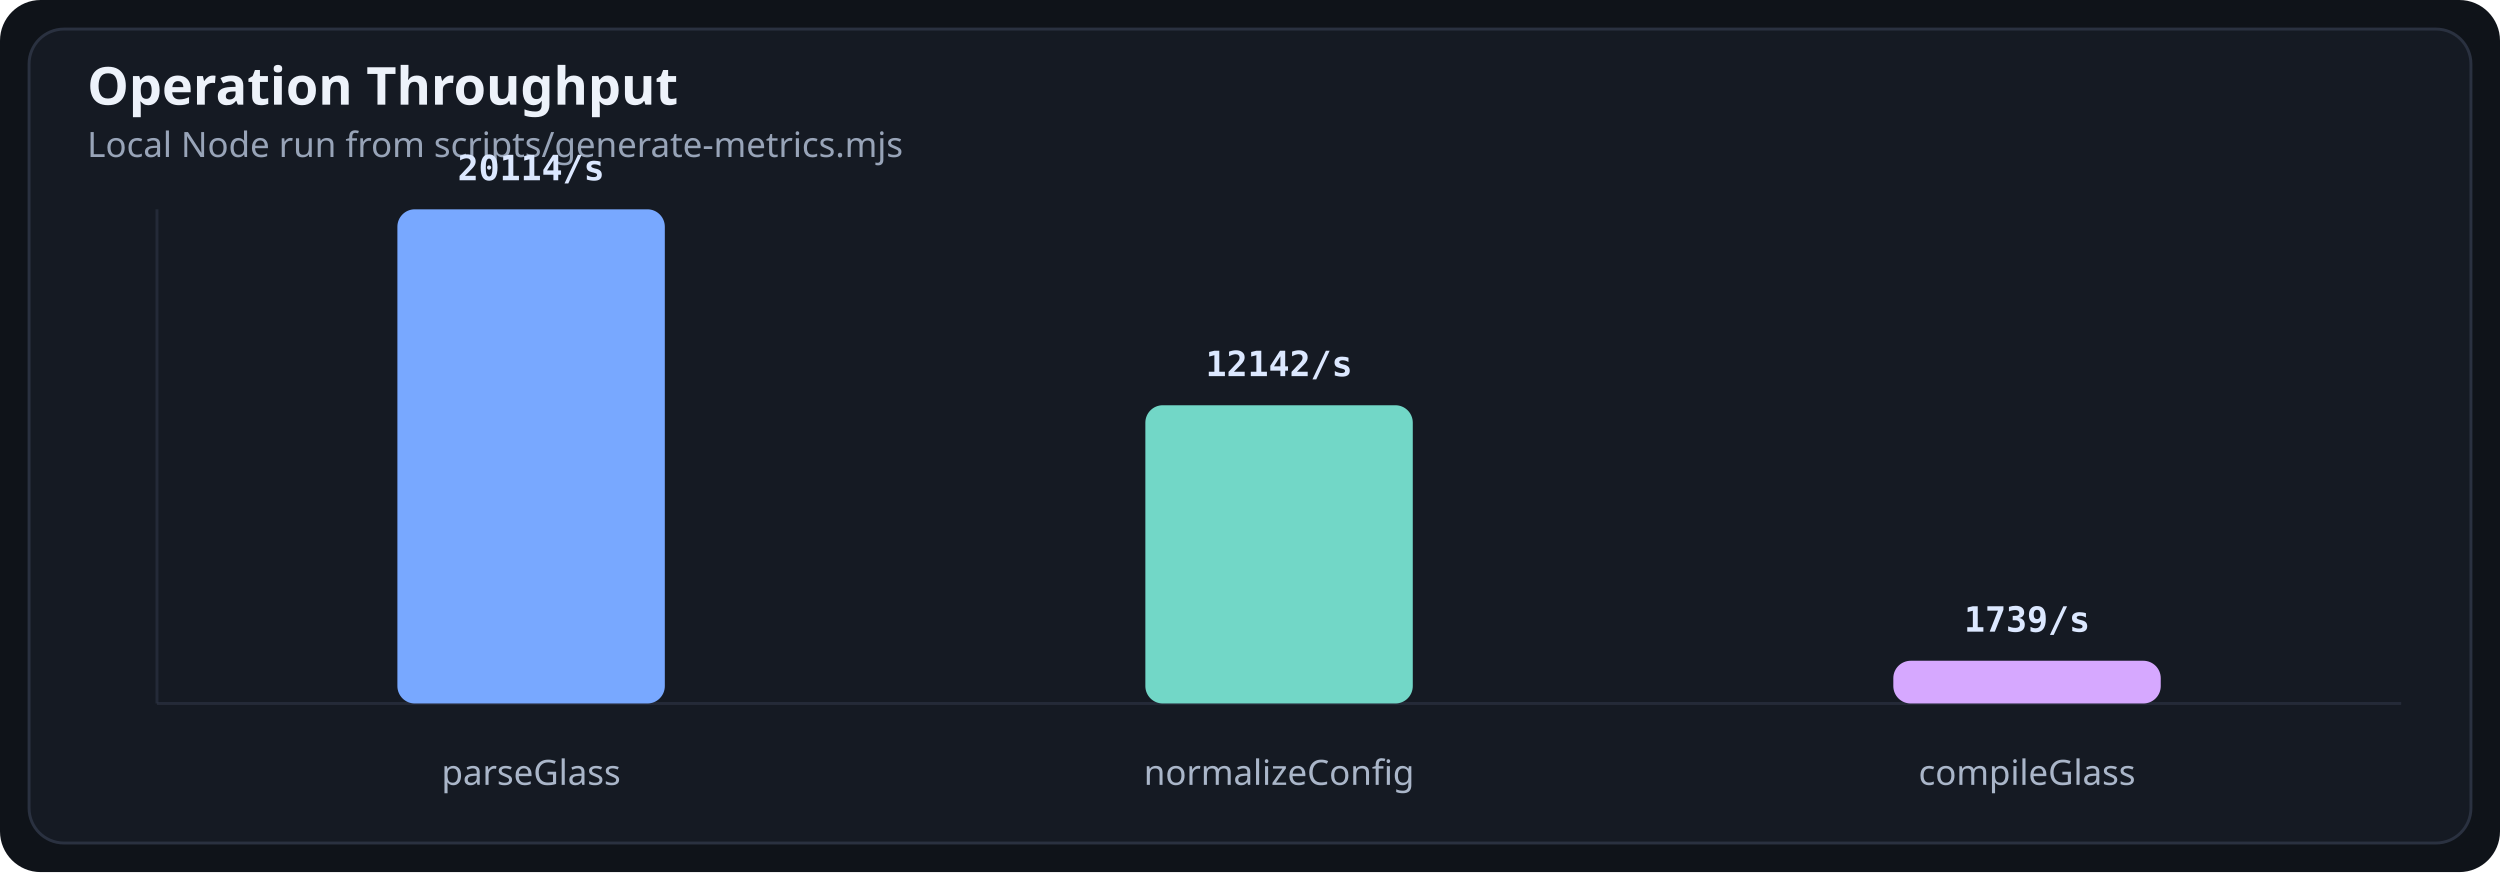
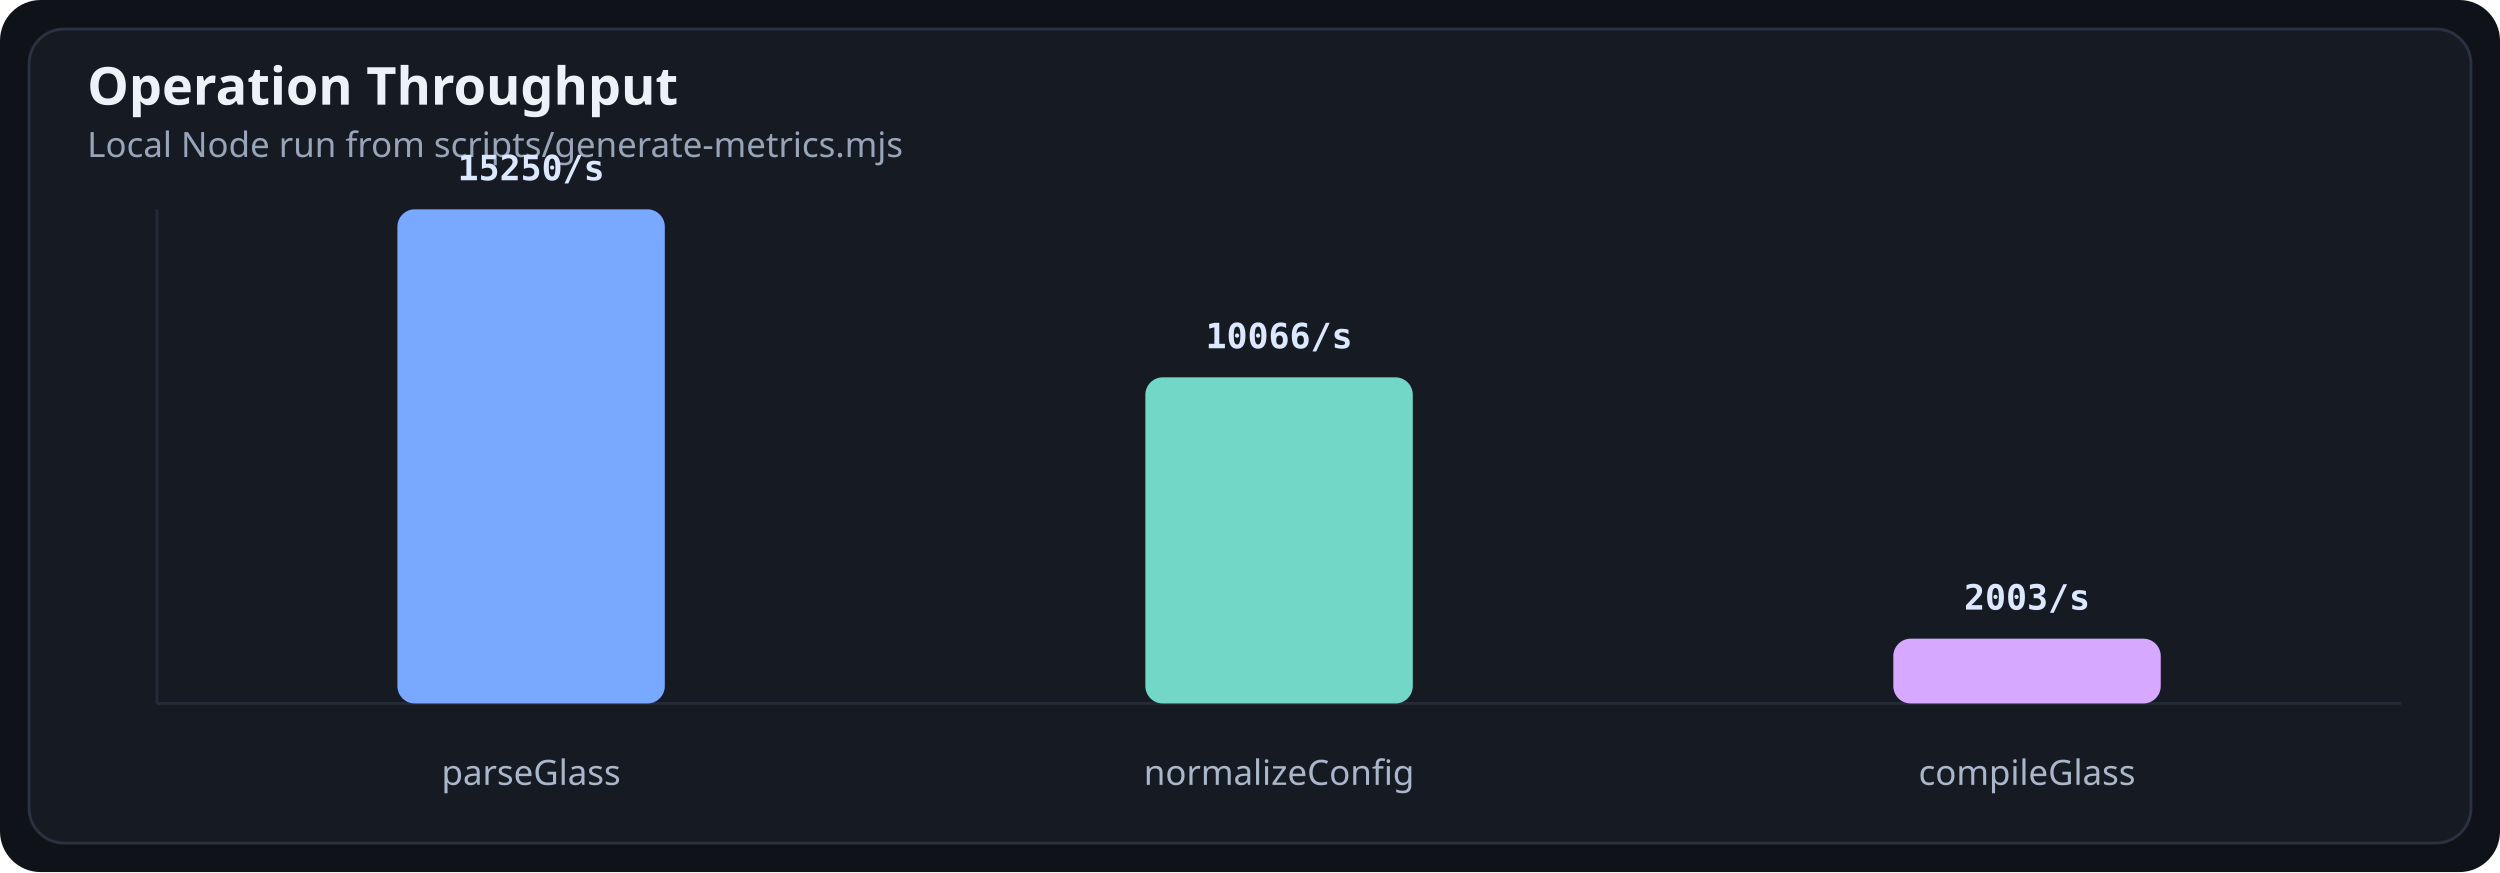
<svg xmlns="http://www.w3.org/2000/svg" width="860" height="300" viewBox="0 0 860 300" role="img" aria-label="Operation Throughput">
  <style>
    .bg { fill: #0f1319; }
    .panel { fill: #151a23; stroke: #2a3140; }
    .title { fill: #edf2fa; font: 700 18px ui-sans-serif, system-ui, sans-serif; }
    .subtitle { fill: #98a4b8; font: 12px ui-sans-serif, system-ui, sans-serif; }
    .grid { stroke: #2a3140; stroke-width: 1; opacity: .72; }
    .value { fill: #dce8ff; font: 700 12px ui-monospace, SFMono-Regular, Consolas, monospace; }
    .label { fill: #aab6c9; font: 12px ui-sans-serif, system-ui, sans-serif; }
    .axis { stroke: #2a3140; stroke-width: 1; }
    .shape { fill: #243752; stroke: #78a8ff; stroke-width: 2; }
    .dot { fill: #9fd0ff; }
  </style>
  <rect class="bg" width="100%" height="100%" rx="14" />
  <rect class="panel" x="10" y="10" width="840" height="280" rx="12" />
  <text x="30" y="36" class="title">Operation Throughput</text>
  <text x="30" y="54" class="subtitle">Local Node run from scripts/generate-metrics.mjs</text>
  <line class="grid" x1="54" y1="242" x2="826" y2="242" />
  <line class="grid" x1="54" y1="72" x2="54" y2="242" />
  <rect x="136.7" y="72.0" width="92.0" height="170.0" rx="6" fill="#78a8ff" />
-   <text x="182.7" y="62.0" text-anchor="middle" class="value">20114/s</text>
+   <text x="182.7" y="62.0" text-anchor="middle" class="value">15250/s</text>
  <text x="182.7" y="270" text-anchor="middle" class="label">parseGlass</text>
-   <rect x="394.0" y="139.4" width="92.0" height="102.6" rx="6" fill="#72d7c7" />
-   <text x="440.0" y="129.4" text-anchor="middle" class="value">12142/s</text>
+   <rect x="394.0" y="129.8" width="92.0" height="112.2" rx="6" fill="#72d7c7" />
+   <text x="440.0" y="119.8" text-anchor="middle" class="value">10066/s</text>
  <text x="440.0" y="270" text-anchor="middle" class="label">normalizeConfig</text>
-   <rect x="651.3" y="227.3" width="92.0" height="14.7" rx="6" fill="#d6a8ff" />
-   <text x="697.3" y="217.3" text-anchor="middle" class="value">1739/s</text>
+   <rect x="651.3" y="219.7" width="92.0" height="22.3" rx="6" fill="#d6a8ff" />
+   <text x="697.3" y="209.7" text-anchor="middle" class="value">2003/s</text>
  <text x="697.3" y="270" text-anchor="middle" class="label">compileGlass</text>
</svg>
